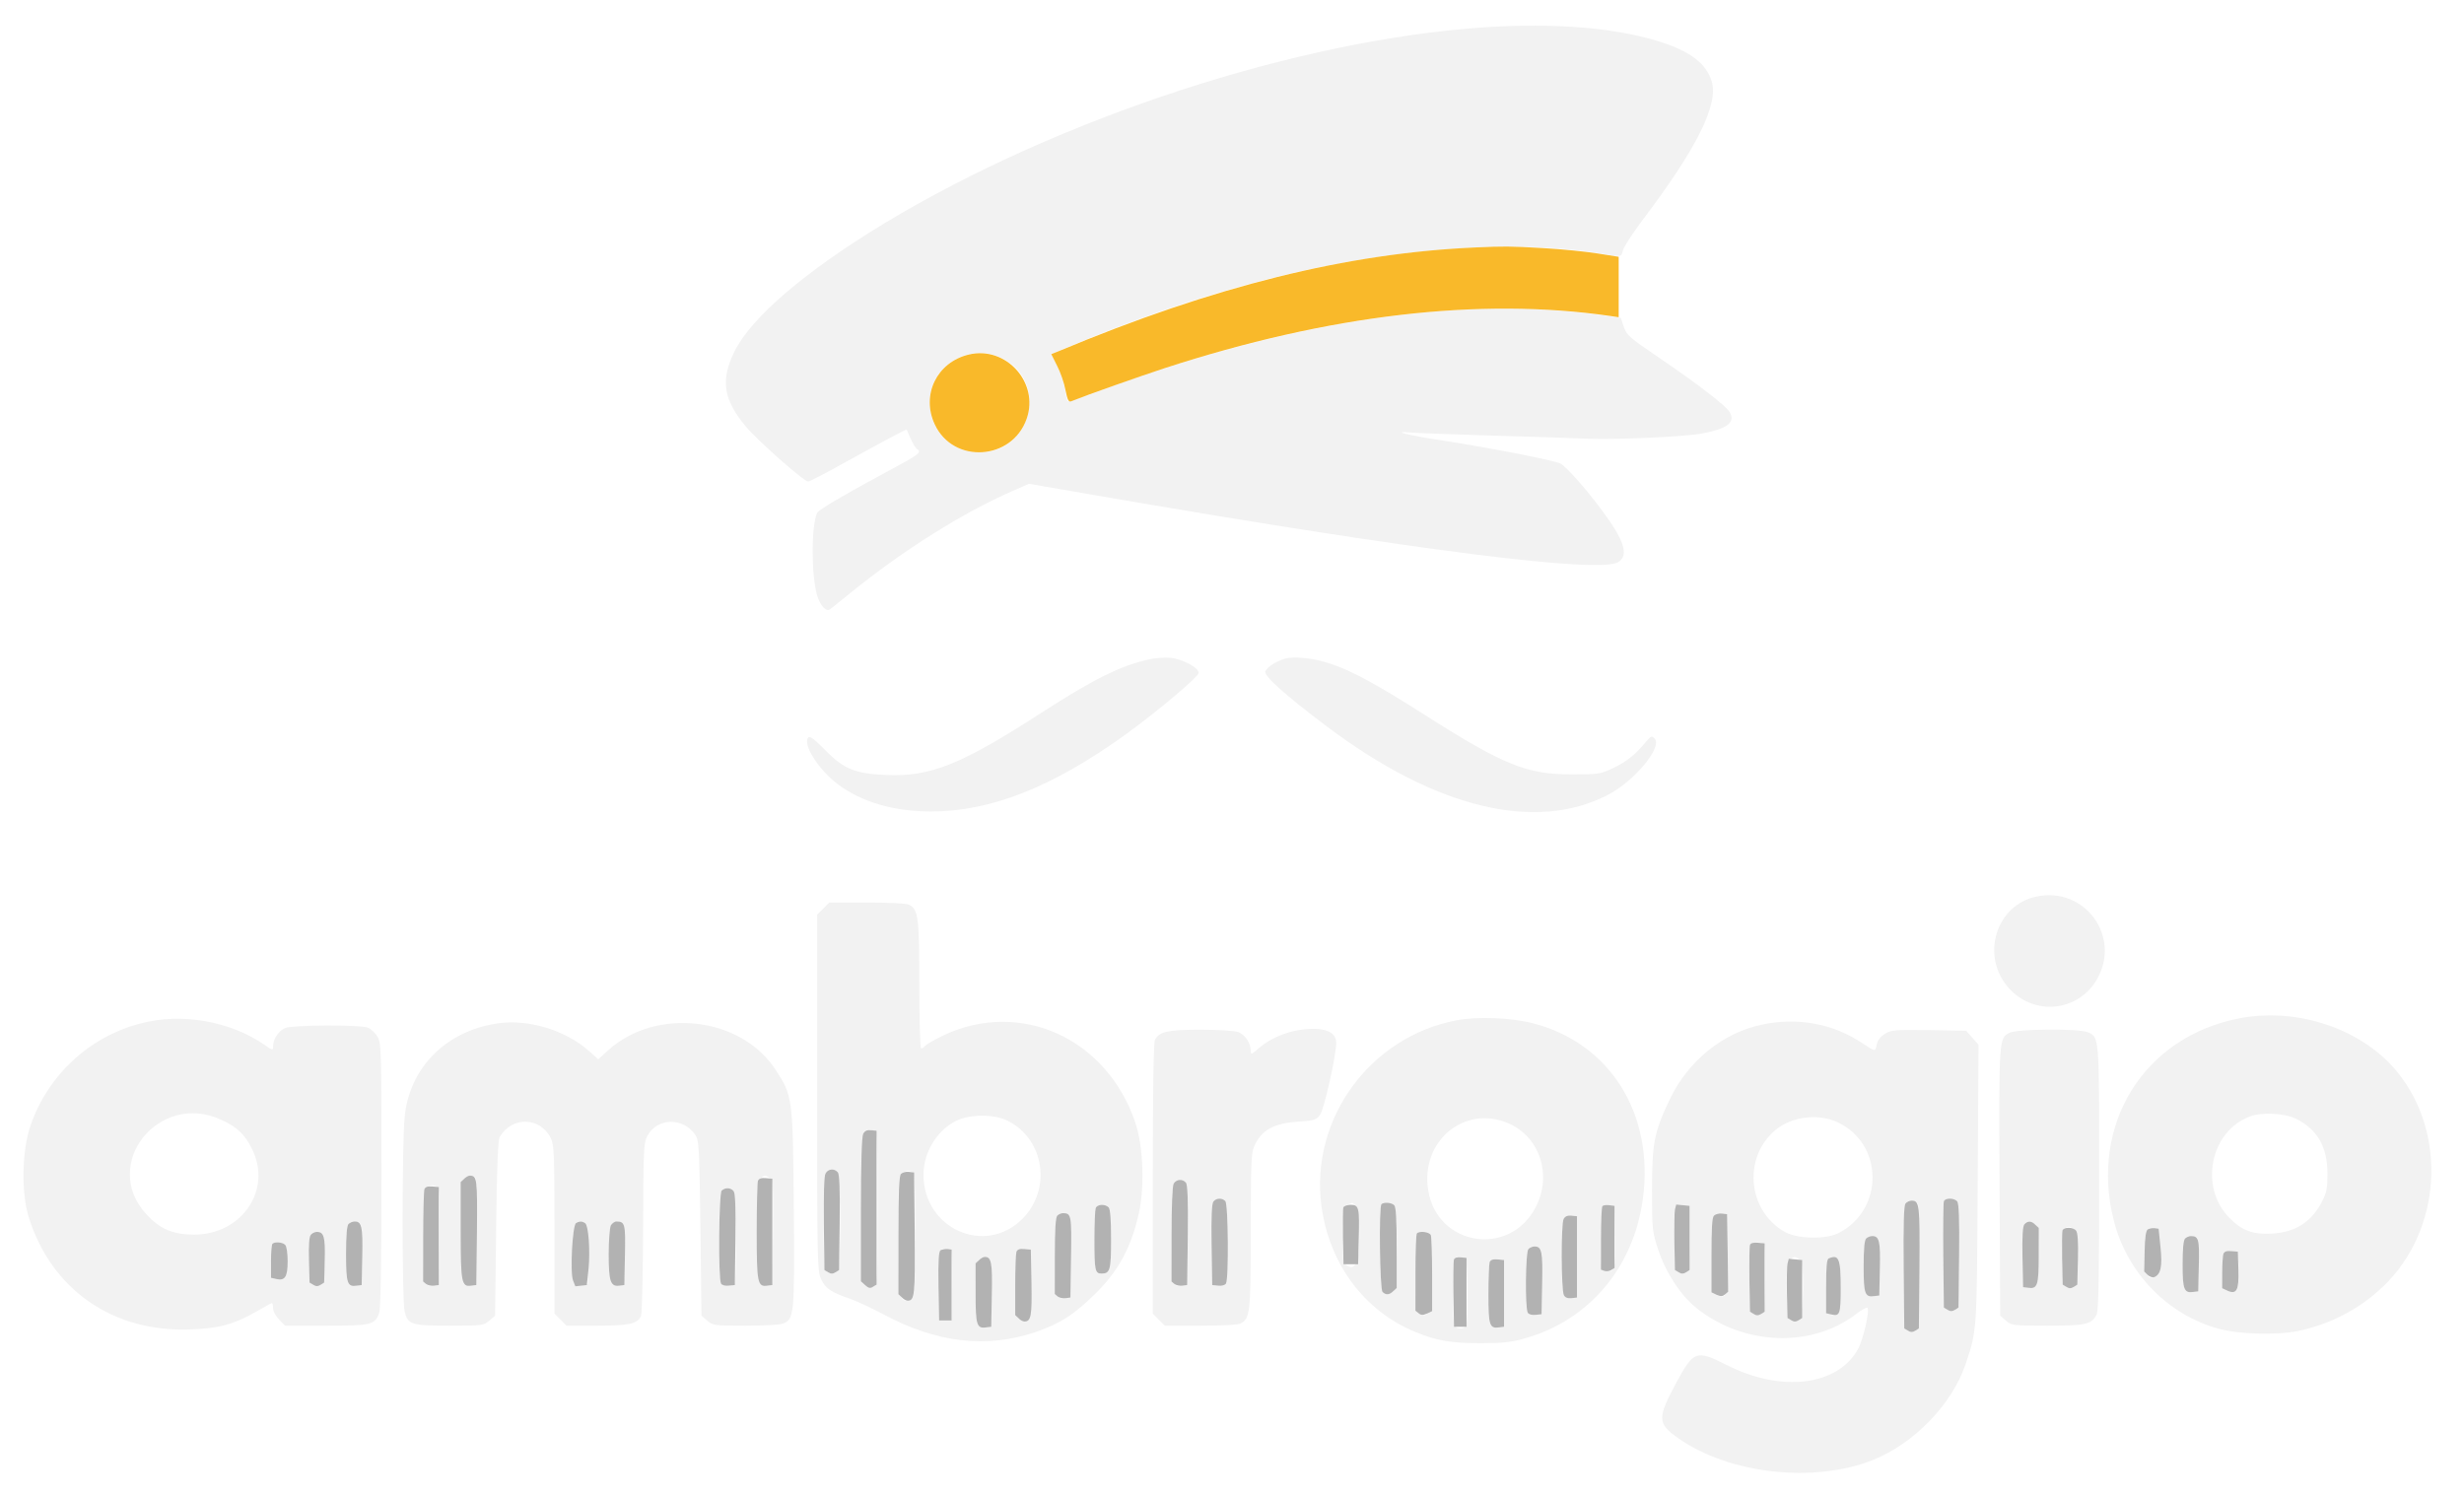
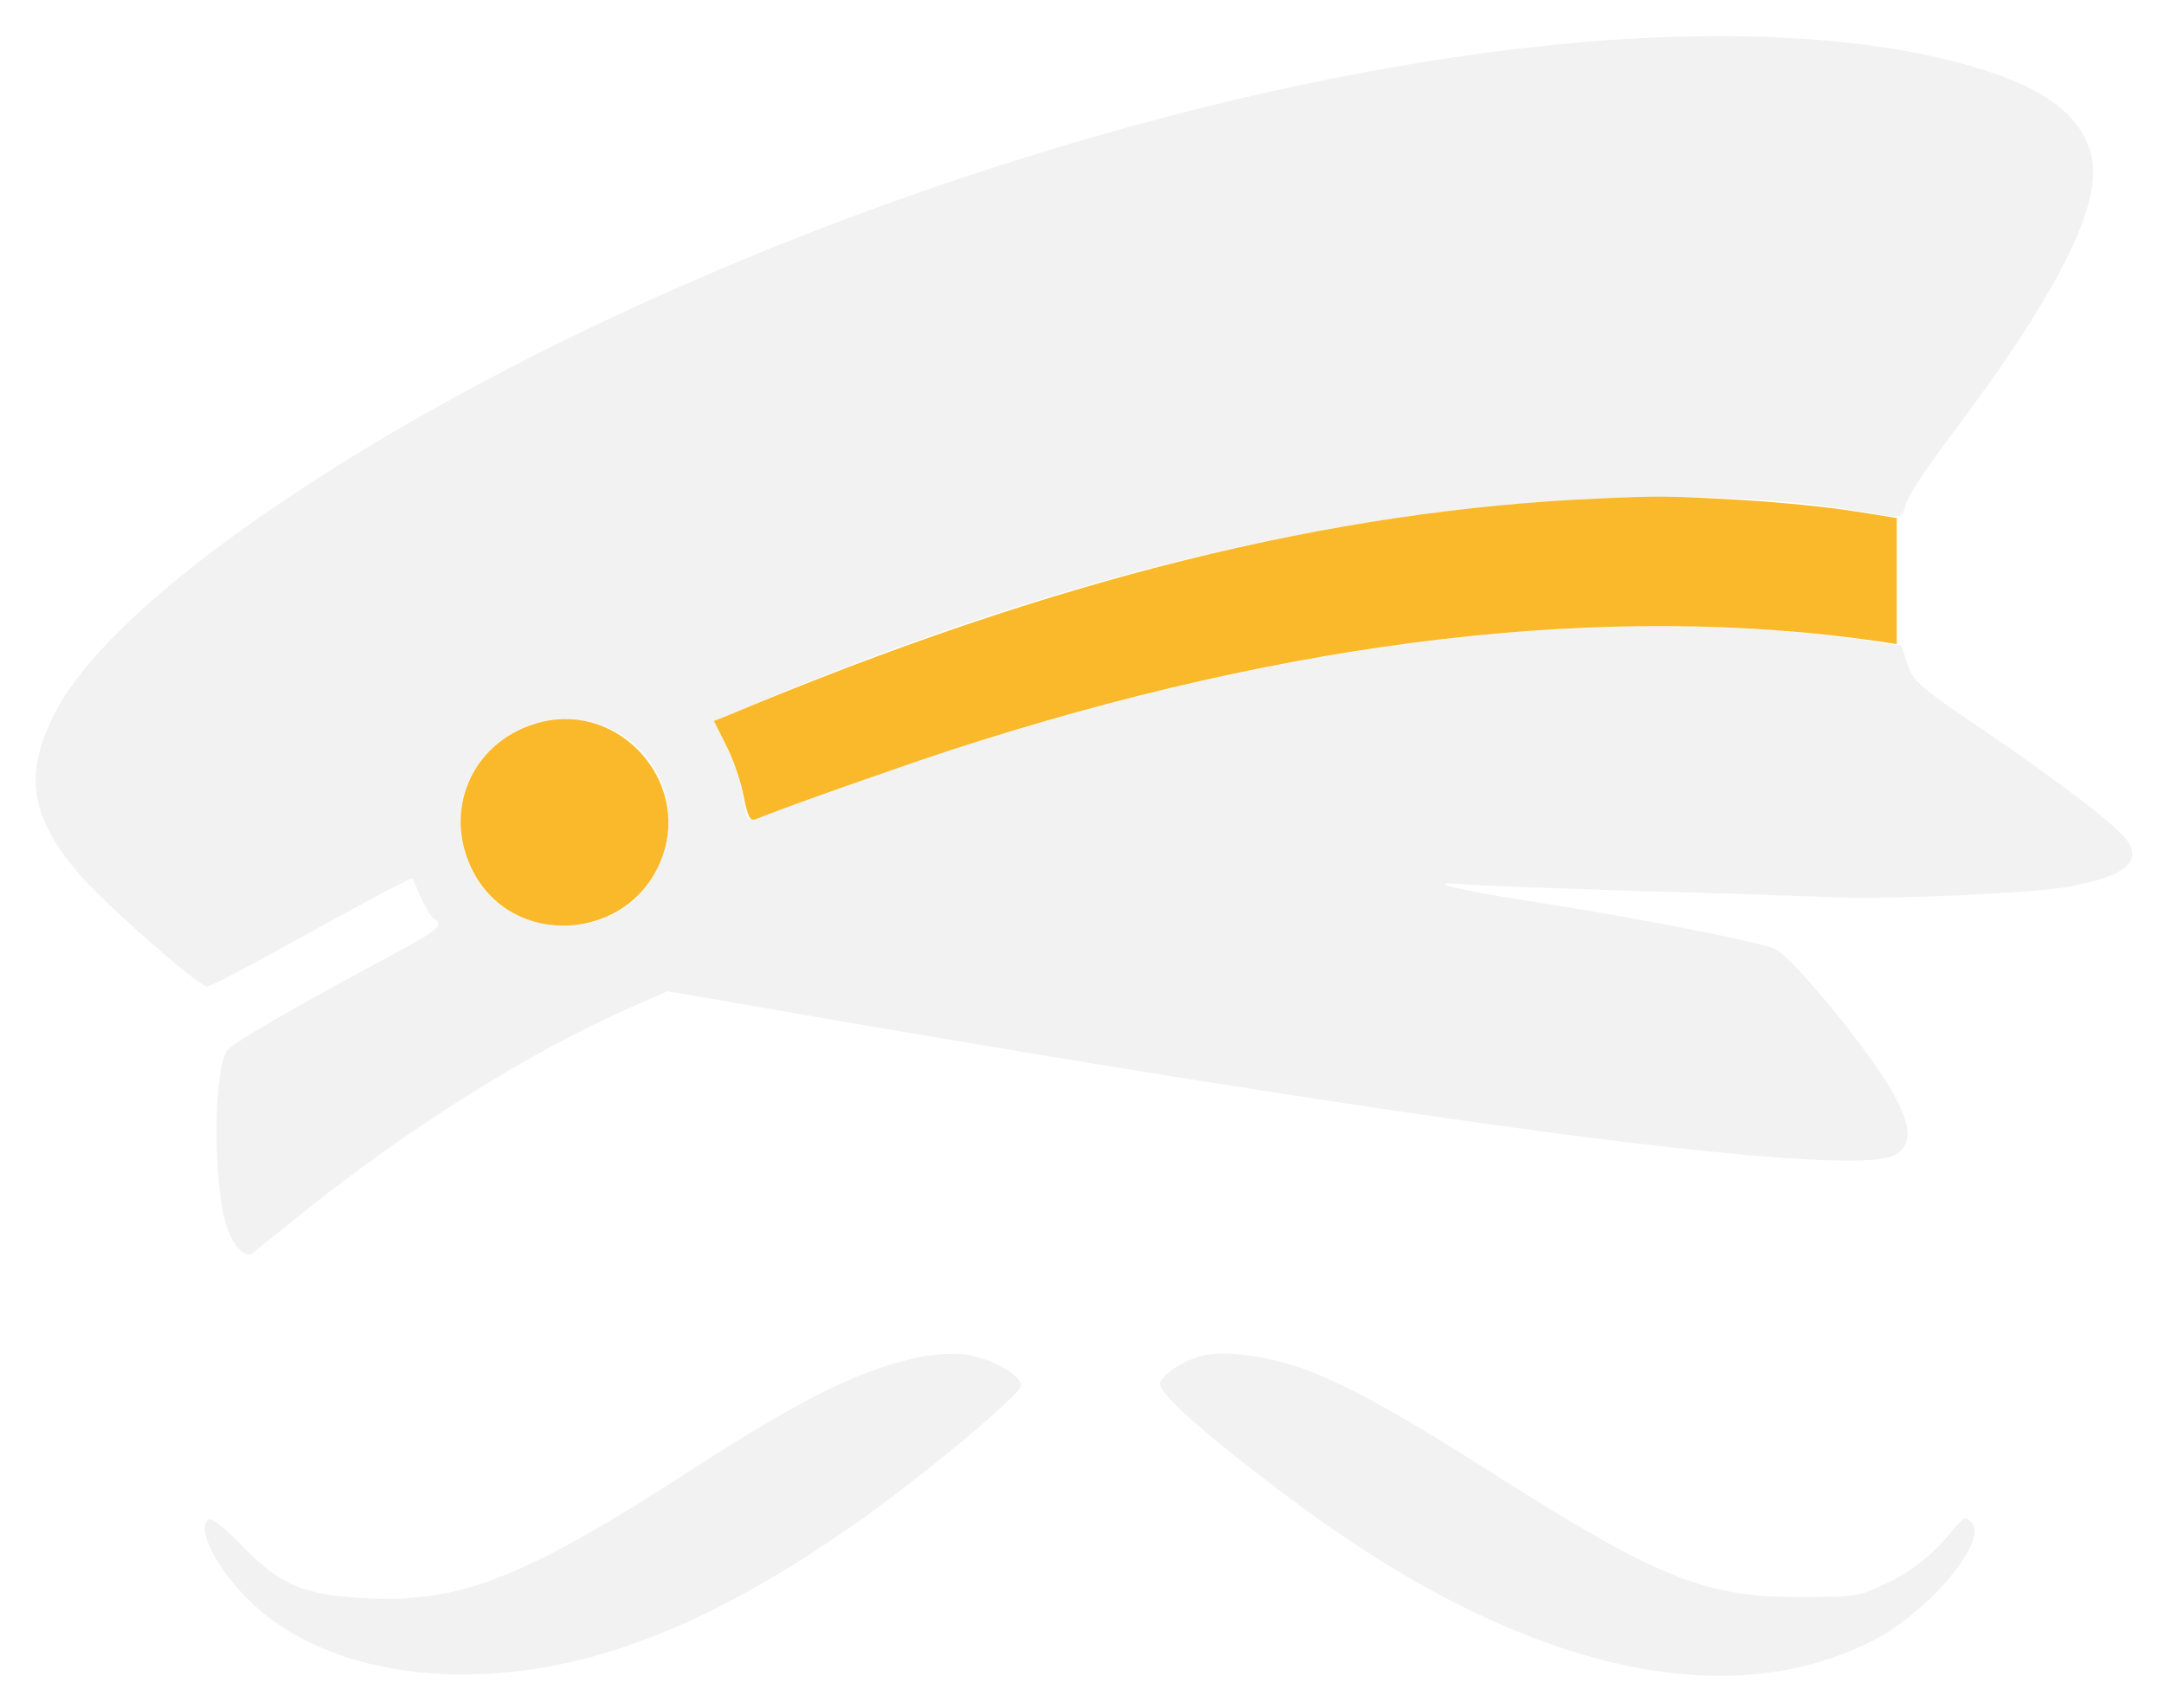
- <svg xmlns="http://www.w3.org/2000/svg" viewBox="36 232 1182 718" width="1182" height="718">
+ <svg xmlns="http://www.w3.org/2000/svg" viewBox="376 236 498 393" width="498" height="393">
  <g transform="translate(0,1254) scale(0.1,-0.1)" fill="#F2F2F2" stroke="none">
    <path d="M7480 10089 c-895 -60 -2038 -434 -2877 -940 -378 -229 -639 -451 -720 -616 -67 -135 -53 -229 52 -356 58 -70 281 -267 302 -267 7 0 92 44 190 99 98 54 201 110 230 125 l52 26 19 -44 c11 -24 25 -47 31 -50 22 -14 10 -25 -76 -72 -259 -139 -394 -218 -402 -233 -30 -55 -30 -302 -1 -398 16 -51 44 -80 62 -66 7 6 53 43 102 82 247 200 536 382 772 485 l80 35 400 -69 c1465 -252 2343 -363 2428 -306 51 33 27 106 -82 251 -74 100 -168 206 -196 221 -28 15 -335 75 -556 109 -178 27 -265 49 -160 40 30 -3 208 -9 395 -15 187 -5 392 -12 455 -15 138 -5 462 10 544 25 125 24 164 55 132 105 -21 32 -151 132 -336 258 -143 97 -156 108 -170 148 l-15 44 -85 12 c-683 97 -1504 -26 -2404 -358 -88 -33 -161 -57 -164 -54 -3 2 -9 28 -13 57 -5 29 -22 79 -37 111 l-29 58 36 15 c697 299 1329 458 1958 495 219 13 475 2 633 -26 110 -19 107 -20 115 13 3 16 45 80 92 143 263 347 368 558 334 669 -25 84 -103 144 -246 189 -213 68 -506 92 -845 70z m-2310 -1589 c221 -113 139 -450 -109 -450 -141 0 -241 102 -241 244 1 173 193 286 350 206z" />
    <path d="M5865 7055 c-132 -30 -264 -96 -507 -253 -385 -249 -533 -309 -745 -300 -151 6 -207 29 -296 121 -47 48 -71 67 -79 59 -30 -30 47 -154 142 -225 113 -85 268 -130 445 -130 287 0 577 114 926 363 159 115 358 282 359 302 0 25 -76 66 -135 72 -28 3 -77 -1 -110 -9z" />
    <path d="M6521 7059 c-42 -13 -79 -37 -91 -59 -11 -20 95 -115 295 -265 520 -392 1001 -509 1349 -328 128 67 263 230 223 270 -14 14 -17 12 -39 -13 -50 -62 -96 -99 -158 -128 -63 -30 -70 -31 -200 -31 -217 0 -326 44 -705 285 -229 146 -354 214 -456 247 -80 26 -173 36 -218 22z" />
-     <path d="M10130 5919 c-196 -40 -271 -287 -133 -440 122 -135 333 -113 423 44 116 204 -58 444 -290 396z" />
-     <path d="M4309 5861 l-29 -29 0 -854 c0 -816 1 -855 19 -895 21 -45 47 -62 139 -94 31 -11 102 -44 159 -74 255 -137 493 -165 726 -87 121 41 187 83 293 187 106 105 166 212 204 370 32 129 26 333 -14 450 -137 404 -549 591 -918 419 -43 -21 -83 -43 -89 -51 -6 -7 -15 -13 -20 -13 -5 0 -9 137 -9 305 0 325 -5 361 -48 384 -13 7 -91 11 -202 11 l-182 0 -29 -29z m887 -1019 c175 -89 209 -328 69 -469 -180 -180 -475 -48 -475 212 0 113 73 225 173 265 68 26 173 23 233 -8z m-642 -48 c14 -5 16 -47 16 -370 0 -352 -1 -364 -20 -374 -15 -8 -23 -7 -38 8 -16 16 -18 43 -17 367 0 193 4 356 8 363 9 13 27 15 51 6z m-176 -196 c17 -17 17 -459 0 -476 -18 -18 -46 -14 -58 7 -6 12 -10 104 -10 231 0 127 4 219 10 231 12 21 40 25 58 7z m372 -301 c0 -296 -2 -317 -36 -317 -41 0 -44 20 -44 315 0 279 0 284 22 299 15 11 26 12 40 5 17 -9 18 -28 18 -302z m928 131 c8 -8 12 -57 12 -153 0 -149 -5 -165 -46 -165 -31 0 -34 15 -34 165 0 73 3 140 6 149 7 19 45 21 62 4z m-189 -42 c8 -9 11 -72 9 -202 l-3 -189 -24 -3 c-45 -7 -51 17 -51 201 0 97 4 177 10 188 12 22 43 25 59 5z m-571 -164 c9 -7 12 -48 10 -173 l-3 -164 -30 0 -30 0 -3 164 c-3 165 0 181 33 181 6 0 16 -4 23 -8z m387 -161 c0 -143 -2 -165 -17 -174 -13 -9 -22 -7 -37 7 -19 18 -21 30 -21 158 0 155 7 181 48 176 l27 -3 0 -164z m-196 115 c8 -9 11 -63 9 -167 -3 -152 -3 -154 -26 -157 -47 -7 -52 10 -52 164 0 116 3 145 16 158 19 20 38 20 53 2z" />
-     <path d="M11105 5335 c-460 -87 -722 -508 -605 -971 64 -251 259 -453 505 -519 94 -26 275 -31 376 -11 156 32 297 105 411 214 279 266 310 730 69 1028 -167 206 -476 312 -756 259z m271 -483 c102 -52 149 -136 149 -262 0 -72 -4 -93 -27 -136 -50 -96 -126 -145 -236 -152 -92 -6 -146 13 -206 74 -148 147 -94 418 98 488 57 22 169 15 222 -12z m-661 -636 c0 -91 -3 -111 -17 -119 -36 -23 -48 7 -48 118 0 108 3 116 45 112 19 -2 20 -9 20 -111z m183 66 c9 -7 12 -40 10 -133 -3 -121 -4 -124 -26 -127 -45 -7 -52 12 -52 132 0 114 7 136 40 136 8 0 21 -4 28 -8z m190 -74 c7 -7 12 -42 12 -89 0 -89 -13 -110 -55 -91 -24 11 -25 16 -25 90 0 79 9 102 40 102 9 0 21 -5 28 -12z" />
-     <path d="M7347 5325 c-416 -79 -703 -474 -648 -890 37 -278 205 -504 450 -605 105 -43 173 -54 316 -54 103 0 147 5 209 23 308 86 523 340 567 670 55 408 -158 747 -528 842 -105 27 -266 33 -366 14z m251 -495 c150 -66 208 -249 129 -401 -125 -243 -474 -187 -516 82 -38 236 177 412 387 319z m-734 -396 c23 -23 23 -255 0 -278 -18 -19 -20 -19 -45 -6 -17 10 -19 22 -19 146 0 143 -2 136 47 153 1 1 9 -6 17 -15z m186 -3 c18 -34 13 -386 -6 -405 -19 -19 -36 -20 -52 -4 -13 13 -18 409 -5 421 13 14 53 6 63 -12z m1058 -142 c3 -157 -3 -178 -48 -164 -19 6 -20 14 -20 154 0 81 3 151 7 155 4 4 19 6 33 4 l25 -3 3 -146z m-183 -99 l0 -195 -27 -3 c-40 -5 -45 18 -42 208 4 190 5 192 41 188 l28 -3 0 -195z m-701 104 c3 -9 6 -91 6 -184 0 -140 -3 -171 -16 -184 -18 -19 -20 -19 -45 -6 -18 10 -19 23 -19 194 0 100 3 186 7 189 13 13 61 7 67 -9z m525 -68 c8 -9 11 -61 9 -162 l-3 -149 -29 -3 c-16 -2 -32 2 -37 10 -14 21 -11 292 3 306 16 16 43 15 57 -2z m-361 -48 c8 -8 12 -59 12 -165 0 -133 -2 -153 -17 -162 -11 -6 -24 -6 -35 0 -16 9 -18 27 -18 168 0 87 3 161 7 164 10 11 38 8 51 -5z m187 -163 c0 -159 0 -160 -23 -163 -47 -7 -52 10 -52 158 0 164 2 172 44 168 l31 -3 0 -160z" />
-     <path d="M1034 5310 c-246 -64 -443 -247 -527 -488 -42 -120 -46 -323 -9 -442 109 -347 403 -552 774 -538 139 5 209 24 318 86 36 20 68 39 73 40 4 2 7 -8 7 -23 0 -16 12 -38 29 -56 l29 -29 197 0 c217 0 234 4 254 62 7 21 11 238 11 662 0 613 -1 632 -20 664 -11 18 -32 37 -46 42 -35 14 -353 13 -393 -1 -33 -12 -61 -52 -61 -89 0 -20 -2 -20 -42 8 -166 114 -398 154 -594 102z m387 -462 c77 -35 113 -70 148 -140 98 -196 -49 -412 -279 -411 -100 0 -164 27 -229 99 -219 239 61 590 360 452z m668 -502 c8 -9 11 -59 9 -152 -3 -137 -3 -139 -26 -142 -46 -7 -52 10 -52 152 0 135 5 156 41 156 9 0 22 -6 28 -14z m-180 -50 c20 -24 10 -226 -11 -240 -13 -8 -23 -8 -35 0 -15 9 -18 29 -21 119 -3 111 4 135 38 135 10 0 23 -6 29 -14z m-181 -48 c7 -7 12 -40 12 -79 0 -75 -13 -95 -55 -85 -24 6 -25 9 -25 85 0 43 3 81 7 84 11 11 48 8 61 -5z" />
-     <path d="M2744 5310 c-247 -38 -420 -213 -443 -450 -13 -129 -13 -885 0 -932 16 -63 32 -68 216 -68 157 0 163 1 190 24 l28 24 5 419 c3 290 9 424 17 438 58 100 194 98 245 -5 16 -32 18 -74 18 -438 l0 -404 29 -29 29 -29 147 0 c153 0 194 9 210 47 5 10 9 200 10 423 1 361 3 409 19 438 47 91 175 94 233 5 16 -25 18 -64 23 -446 l5 -419 28 -24 c27 -23 34 -24 182 -24 84 0 165 4 180 10 55 21 57 37 53 554 -5 532 -5 537 -87 663 -165 255 -571 303 -803 95 l-48 -44 -47 42 c-113 99 -293 153 -439 130z m-106 -738 c9 -7 12 -66 10 -263 l-3 -254 -24 -3 c-13 -2 -28 1 -34 7 -15 15 -10 503 6 513 15 10 29 10 45 0z m1415 -4 c16 -12 17 -37 15 -263 l-3 -250 -27 -3 c-41 -5 -45 16 -46 270 -1 193 1 229 14 242 19 19 25 20 47 4z m-1585 -281 l-3 -232 -23 -3 c-50 -7 -52 4 -52 237 0 119 4 221 8 227 11 17 35 22 55 12 16 -8 17 -28 15 -241z m1410 221 c13 -13 18 -411 6 -442 -7 -19 -45 -21 -62 -4 -9 9 -12 72 -12 223 0 216 3 235 40 235 9 0 21 -5 28 -12z m-714 -154 c14 -5 16 -28 16 -150 l0 -144 -26 -6 c-44 -11 -49 5 -47 153 3 149 9 165 57 147z m185 -8 c8 -9 11 -59 9 -152 -3 -138 -3 -139 -27 -142 -13 -2 -28 1 -33 6 -14 14 -20 259 -8 283 12 22 43 25 59 5z" />
-     <path d="M8810 5304 c-186 -40 -351 -173 -439 -356 -76 -160 -86 -209 -86 -438 0 -189 1 -198 29 -284 37 -112 109 -222 185 -282 226 -180 551 -192 765 -28 26 20 50 33 54 30 12 -13 -19 -150 -45 -198 -97 -177 -369 -210 -631 -76 -145 73 -157 69 -241 -86 -92 -171 -91 -195 10 -266 245 -172 652 -217 934 -104 199 80 380 268 445 462 54 162 53 150 57 864 l4 666 -30 34 -29 33 -179 3 c-164 2 -181 1 -211 -18 -21 -13 -35 -31 -39 -50 -7 -37 -5 -37 -70 6 -142 94 -312 125 -483 88z m365 -468 c219 -102 225 -413 10 -529 -64 -35 -204 -32 -267 5 -178 105 -197 361 -37 490 77 62 203 77 294 34z m574 -380 c8 -9 11 -87 9 -261 -3 -223 -5 -249 -20 -259 -13 -8 -23 -8 -35 0 -16 10 -18 36 -21 260 -1 137 0 254 3 261 6 17 50 17 64 -1z m-190 -10 c8 -9 11 -99 9 -306 -3 -266 -5 -294 -20 -304 -13 -8 -23 -8 -35 0 -16 10 -18 38 -21 304 -2 302 0 320 38 320 10 0 23 -6 29 -14z m-1094 -165 c0 -136 -2 -155 -17 -165 -13 -8 -23 -8 -35 0 -15 10 -18 30 -21 145 -4 170 -1 181 41 177 l32 -3 0 -154z m183 -72 c3 -206 -2 -224 -53 -201 l-25 12 0 178 c0 191 4 205 50 200 l25 -3 3 -186z m721 67 c8 -9 11 -56 9 -142 -3 -128 -3 -129 -27 -132 -42 -6 -51 20 -51 141 0 59 5 117 10 128 12 22 43 25 59 5z m-544 -38 c3 -13 4 -88 3 -167 -3 -124 -5 -145 -20 -155 -13 -8 -23 -8 -35 0 -16 10 -18 31 -21 155 -3 177 -1 189 38 189 22 0 31 -5 35 -22z m168 -61 c26 -18 21 -274 -5 -291 -13 -8 -23 -8 -35 0 -26 16 -32 264 -8 288 20 19 26 20 48 3z m186 -1 c8 -9 11 -55 9 -137 -3 -110 -5 -124 -21 -127 -40 -8 -47 14 -47 143 0 123 2 132 36 134 6 1 17 -5 23 -13z" />
-     <path d="M6596 5279 c-71 -10 -150 -45 -199 -89 -34 -30 -37 -31 -37 -11 0 37 -28 78 -61 90 -18 6 -98 11 -181 11 -157 0 -196 -9 -218 -49 -6 -13 -10 -242 -10 -666 l0 -647 29 -29 29 -29 172 0 c104 0 179 4 192 11 45 24 48 55 48 444 0 306 2 372 15 402 34 80 92 114 214 122 75 5 86 9 103 32 20 26 77 282 78 346 0 56 -63 78 -174 62z m-547 -733 c8 -9 11 -85 9 -252 l-3 -239 -23 -3 c-50 -7 -52 3 -52 245 0 135 4 232 10 244 12 22 43 25 59 5z m189 -88 c14 -14 17 -375 3 -396 -5 -8 -21 -12 -37 -10 l-29 3 -3 194 c-2 134 1 198 9 207 14 17 41 18 57 2z" />
-     <path d="M9999 5265 c-50 -27 -50 -26 -47 -713 l3 -644 28 -24 c27 -23 33 -24 198 -24 186 0 215 7 237 55 9 19 12 189 12 656 0 684 1 672 -55 697 -39 18 -342 16 -376 -3z m125 -921 c13 -12 16 -41 16 -148 0 -144 -6 -161 -52 -154 -23 3 -23 5 -26 147 -3 144 3 171 34 171 7 0 20 -7 28 -16z m201 -159 c0 -111 -2 -129 -17 -139 -13 -8 -23 -8 -35 0 -27 17 -32 263 -6 281 13 11 21 10 37 -1 19 -12 21 -23 21 -141z" />
  </g>
  <g transform="translate(0,1254) scale(0.1,-0.1)" fill="#F9B92A" stroke="none">
    <path d="M7440 9033 c-617 -27 -1255 -185 -2002 -498 l-35 -14 28 -56 c16 -31 34 -83 40 -116 10 -49 15 -59 28 -54 77 31 333 121 446 158 789 257 1514 342 2140 251 l40 -6 0 145 0 145 -101 16 c-55 9 -174 21 -265 26 -160 9 -183 9 -319 3z" />
    <path d="M5007 8519 c-153 -37 -229 -193 -163 -335 89 -191 371 -174 441 27 61 173 -99 351 -278 308z" />
  </g>
-   <g transform="translate(0,1254) scale(0.1,-0.1)" fill="#B2B2B2" stroke="none">
-     <path d="M4501 4781 c-7 -13 -11 -139 -11 -364 l0 -344 21 -19 c15 -14 24 -16 37 -7 l17 10 0 369 0 369 -27 3 c-18 2 -30 -3 -37 -17z" />
-     <path d="M4320 4590 c-7 -12 -9 -100 -8 -241 l3 -222 18 -11 c12 -8 22 -8 35 0 l17 11 3 228 c2 159 -1 232 -9 241 -17 20 -47 17 -59 -6z" />
-     <path d="M4682 4588 c-9 -9 -12 -83 -12 -294 l0 -283 16 -15 c8 -9 21 -16 28 -16 34 0 36 25 34 321 l-3 294 -25 3 c-14 2 -31 -3 -38 -10z" />
-     <path d="M2586 4564 l-16 -15 0 -233 c0 -251 4 -271 51 -264 l24 3 3 254 c2 259 1 270 -35 271 -6 0 -19 -7 -27 -16z" />
-     <path d="M3996 4555 c-3 -9 -6 -119 -6 -244 0 -246 4 -266 51 -259 l24 3 0 255 0 255 -31 3 c-22 2 -33 -2 -38 -13z" />
-     <path d="M5990 4541 c-6 -12 -10 -109 -10 -244 l0 -225 14 -12 c8 -6 25 -10 38 -8 l23 3 3 239 c2 167 -1 243 -9 252 -16 20 -47 17 -59 -5z" />
-     <path d="M2396 4515 c-3 -9 -6 -112 -6 -230 l0 -213 14 -12 c8 -6 25 -10 38 -8 l23 3 0 235 0 235 -31 3 c-22 2 -33 -2 -38 -13z" />
-     <path d="M3822 4508 c-14 -14 -17 -424 -3 -446 5 -8 21 -12 37 -10 l29 3 3 219 c2 153 -1 223 -9 232 -14 17 -41 18 -57 2z" />
-     <path d="M6181 4456 c-8 -9 -11 -73 -9 -207 l3 -194 29 -3 c16 -2 32 2 37 10 14 21 11 382 -3 396 -16 16 -43 15 -57 -2z" />
-     <path d="M9685 4457 c-3 -7 -4 -124 -3 -261 l3 -249 18 -11 c12 -8 22 -8 35 0 l17 11 3 248 c2 174 -1 252 -9 261 -14 18 -58 18 -64 1z" />
-     <path d="M9501 4446 c-8 -9 -11 -99 -9 -306 l3 -293 18 -11 c12 -8 22 -8 35 0 l17 11 3 293 c2 302 0 320 -38 320 -10 0 -23 -6 -29 -14z" />
-     <path d="M6987 4443 c-13 -12 -8 -408 5 -421 16 -16 33 -15 52 4 l16 15 0 193 c0 136 -3 195 -12 204 -13 13 -50 16 -61 5z" />
-     <path d="M5616 4424 c-3 -9 -6 -76 -6 -149 0 -150 3 -165 34 -165 41 0 46 16 46 165 0 96 -4 145 -12 153 -17 17 -55 15 -62 -4z" />
-     <path d="M6804 4427 c-2 -7 -3 -71 -2 -143 l3 -129 35 0 35 0 3 120 c4 152 1 165 -39 165 -16 0 -32 -6 -35 -13z" />
-     <path d="M8047 4434 c-4 -4 -7 -74 -7 -156 l0 -149 16 -6 c9 -3 24 -2 33 4 l16 10 0 149 0 149 -25 3 c-14 2 -29 0 -33 -4z" />
-     <path d="M8395 4418 c-3 -13 -4 -83 -3 -157 l3 -134 18 -11 c12 -8 22 -8 35 0 l17 11 0 154 0 154 -32 3 -32 3 -6 -23z" />
-     <path d="M5432 4388 c-8 -8 -12 -66 -12 -194 l0 -182 14 -12 c8 -6 25 -10 38 -8 l23 3 3 194 c3 201 1 210 -38 211 -9 0 -21 -5 -28 -12z" />
-     <path d="M8582 4388 c-9 -9 -12 -62 -12 -190 l0 -178 25 -12 c19 -8 28 -8 40 2 l15 13 -2 186 -3 186 -25 3 c-14 2 -31 -3 -38 -10z" />
-     <path d="M7861 4372 c-13 -24 -12 -340 1 -365 6 -12 18 -17 36 -15 l27 3 0 195 0 195 -27 3 c-18 2 -30 -3 -37 -16z" />
-     <path d="M2032 4348 c-8 -8 -12 -55 -12 -144 0 -142 6 -159 52 -152 l23 3 3 139 c3 142 -3 166 -37 166 -9 0 -22 -5 -29 -12z" />
-     <path d="M3123 4352 c-17 -11 -29 -238 -14 -275 l11 -28 28 3 27 3 8 75 c9 90 0 212 -16 222 -15 10 -29 10 -44 0z" />
-     <path d="M3290 4341 c-5 -11 -10 -73 -10 -138 0 -131 9 -157 51 -151 l24 3 3 144 c3 150 0 160 -40 161 -10 0 -22 -9 -28 -19z" />
-     <path d="M10071 4346 c-8 -9 -11 -60 -9 -157 l3 -144 23 -3 c46 -7 52 10 52 154 l0 133 -16 15 c-19 20 -38 20 -53 2z" />
-     <path d="M10254 4317 c-2 -7 -3 -69 -2 -136 l3 -124 18 -11 c12 -8 22 -8 35 0 l17 11 3 123 c2 81 -1 127 -9 136 -14 18 -58 18 -65 1z" />
-     <path d="M10663 4322 c-9 -5 -14 -41 -15 -105 l-2 -97 16 -16 c9 -9 24 -14 32 -11 31 12 40 52 30 144 l-9 88 -20 3 c-11 1 -26 -2 -32 -6z" />
-     <path d="M1851 4296 c-8 -9 -11 -51 -9 -121 l3 -108 18 -11 c12 -8 22 -8 35 0 l17 11 3 108 c3 111 -4 135 -38 135 -10 0 -23 -6 -29 -14z" />
-     <path d="M7157 4303 c-4 -3 -7 -88 -7 -188 l0 -183 15 -12 c12 -10 21 -10 40 -2 l25 12 0 174 c0 96 -3 181 -6 190 -6 16 -54 22 -67 9z" />
-     <path d="M9312 4278 c-8 -8 -12 -52 -12 -134 0 -131 6 -149 52 -142 l23 3 3 129 c3 132 -3 156 -37 156 -9 0 -22 -5 -29 -12z" />
-     <path d="M10842 4278 c-8 -8 -12 -50 -12 -124 0 -120 7 -139 52 -132 l23 3 3 124 c3 128 -1 140 -38 141 -9 0 -21 -5 -28 -12z" />
-     <path d="M1667 4253 c-4 -3 -7 -41 -7 -84 l0 -79 25 -6 c42 -10 55 10 55 85 0 39 -5 72 -12 79 -13 13 -50 16 -61 5z" />
-     <path d="M8755 4248 c-3 -8 -4 -83 -3 -167 l3 -154 18 -11 c12 -8 22 -8 35 0 l17 11 0 164 0 164 -33 3 c-20 2 -34 -2 -37 -10z" />
-     <path d="M7692 4228 c-14 -14 -17 -285 -3 -306 5 -8 21 -12 37 -10 l29 3 3 149 c3 153 -2 176 -37 176 -9 0 -22 -5 -29 -12z" />
-     <path d="M4872 4222 c-9 -6 -12 -48 -10 -173 l3 -164 30 0 30 0 0 170 0 170 -20 3 c-11 1 -26 -2 -33 -6z" />
-     <path d="M5236 4215 c-3 -9 -6 -81 -6 -160 l0 -144 16 -15 c8 -9 21 -16 28 -16 32 0 37 27 34 186 l-3 159 -31 3 c-22 2 -33 -2 -38 -13z" />
-     <path d="M11026 4205 c-3 -9 -6 -50 -6 -91 l0 -74 25 -12 c44 -20 56 2 53 101 l-3 86 -31 3 c-22 2 -33 -2 -38 -13z" />
-     <path d="M5056 4174 l-16 -15 0 -143 c0 -154 5 -171 52 -164 l23 3 3 154 c3 154 -2 181 -34 181 -7 0 -20 -7 -28 -16z" />
-     <path d="M7335 4178 c-3 -8 -4 -83 -3 -168 l3 -155 30 0 30 0 0 165 0 165 -28 3 c-16 2 -29 -2 -32 -10z" />
-     <path d="M9133 4183 c-10 -3 -13 -40 -13 -134 l0 -129 24 -6 c42 -10 46 0 46 130 0 138 -9 159 -57 139z" />
-     <path d="M7506 4165 c-3 -9 -6 -79 -6 -155 0 -148 5 -165 52 -158 l23 3 0 160 0 160 -31 3 c-22 2 -33 -2 -38 -13z" />
-     <path d="M8935 4158 c-3 -13 -4 -77 -3 -142 l3 -119 18 -11 c12 -8 22 -8 35 0 l17 11 0 139 0 139 -32 3 -32 3 -6 -23z" />
-   </g>
</svg>
